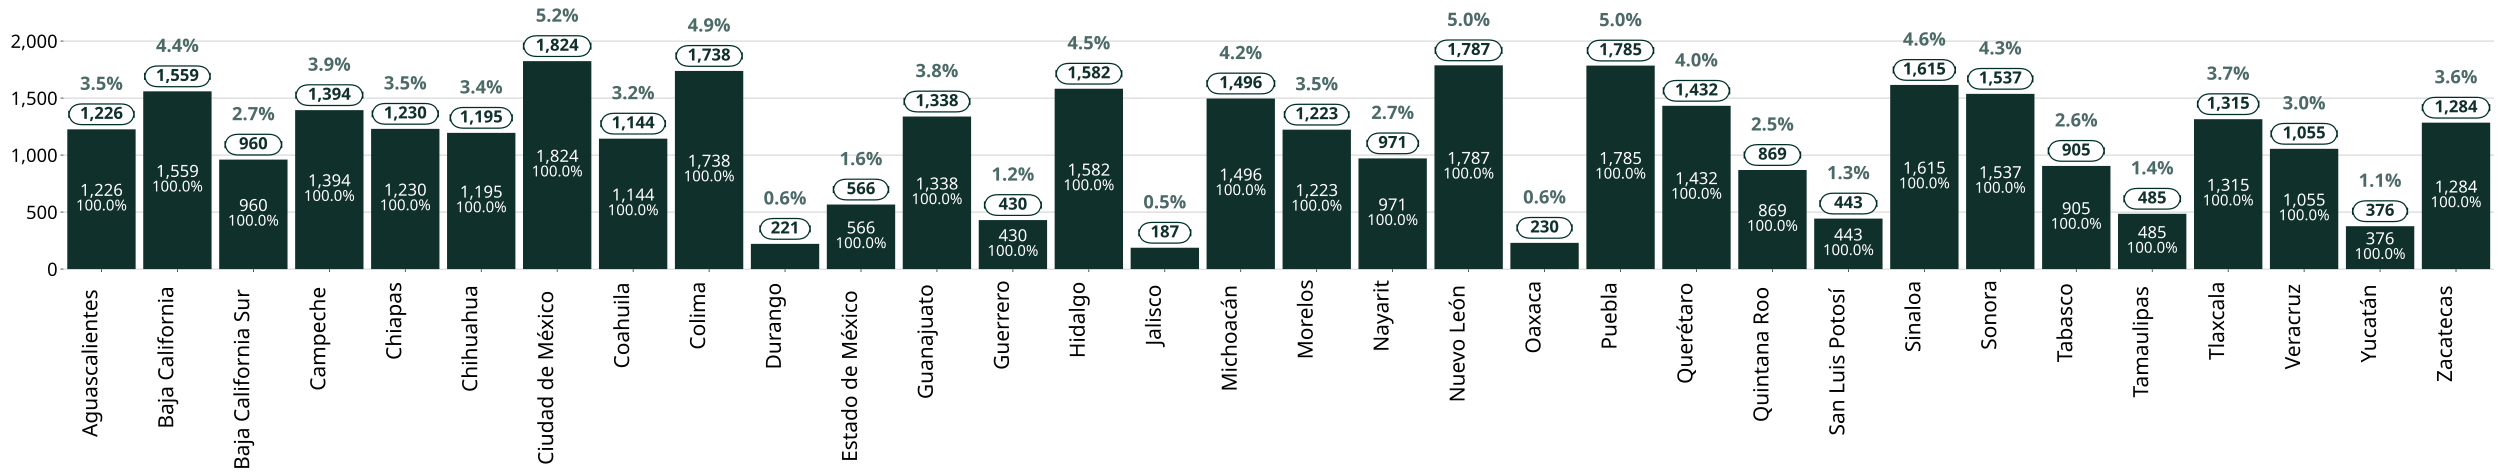
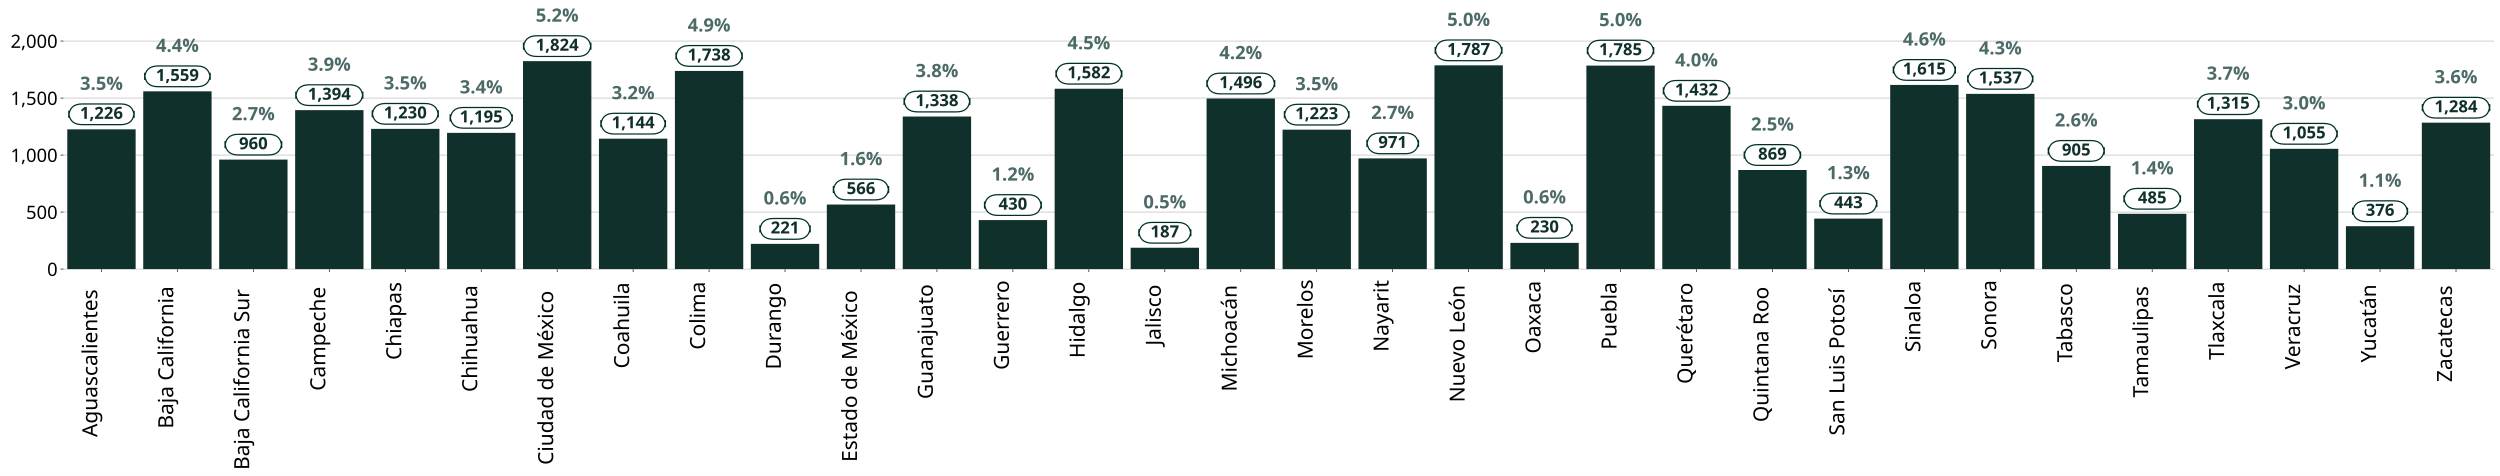
<svg xmlns="http://www.w3.org/2000/svg" xmlns:xlink="http://www.w3.org/1999/xlink" width="2987pt" height="568.65pt" version="1.1" viewBox="0 0 2987 568.65">
  <defs>
    <style type="text/css">*{stroke-linejoin: round; stroke-linecap: butt}</style>
  </defs>
  <path d="m-0 568.65h2987v-568.65h-2987z" fill="#fff" />
  <path d="m75.848 321.5h2904v-314.3h-2904z" fill="#fff" />
  <defs>
    <path id="b" d="m0 0v3.5" stroke="#000" stroke-width=".8" />
  </defs>
  <use x="121.223" y="321.5" stroke="#000000" stroke-width=".8" xlink:href="#b" />
  <text transform="translate(116.22 522.12) rotate(-90)" font-family="'Montserrat'" font-size="25px" font-weight="500">Aguascalientes</text>
  <use x="211.972" y="321.5" stroke="#000000" stroke-width=".8" xlink:href="#b" />
  <text transform="translate(206.97 512.03) rotate(-90)" font-family="'Montserrat'" font-size="25px" font-weight="500">Baja California</text>
  <use x="302.721" y="321.5" stroke="#000000" stroke-width=".8" xlink:href="#b" />
  <text transform="translate(297.72 561.45) rotate(-90)" font-family="'Montserrat'" font-size="25px" font-weight="500">Baja California Sur</text>
  <use x="393.47" y="321.5" stroke="#000000" stroke-width=".8" xlink:href="#b" />
  <text transform="translate(388.62 466.9) rotate(-90)" font-family="'Montserrat'" font-size="25px" font-weight="500">Campeche</text>
  <use x="484.22" y="321.5" stroke="#000000" stroke-width=".8" xlink:href="#b" />
  <text transform="translate(479.37 430.05) rotate(-90)" font-family="'Montserrat'" font-size="25px" font-weight="500">Chiapas</text>
  <use x="574.969" y="321.5" stroke="#000000" stroke-width=".8" xlink:href="#b" />
  <text transform="translate(570.12 468.37) rotate(-90)" font-family="'Montserrat'" font-size="25px" font-weight="500">Chihuahua</text>
  <use x="665.718" y="321.5" stroke="#000000" stroke-width=".8" xlink:href="#b" />
  <text transform="translate(660.87 555.43) rotate(-90)" font-family="'Montserrat'" font-size="25px" font-weight="500">Ciudad de México</text>
  <use x="756.467" y="321.5" stroke="#000000" stroke-width=".8" xlink:href="#b" />
  <text transform="translate(751.62 440.25) rotate(-90)" font-family="'Montserrat'" font-size="25px" font-weight="500">Coahuila</text>
  <use x="847.216" y="321.5" stroke="#000000" stroke-width=".8" xlink:href="#b" />
  <text transform="translate(842.36 417.78) rotate(-90)" font-family="'Montserrat'" font-size="25px" font-weight="500">Colima</text>
  <use x="937.966" y="321.5" stroke="#000000" stroke-width=".8" xlink:href="#b" />
  <text transform="translate(932.97 441.42) rotate(-90)" font-family="'Montserrat'" font-size="25px" font-weight="500">Durango</text>
  <use x="1028.715" y="321.5" stroke="#000000" stroke-width=".8" xlink:href="#b" />
  <text transform="translate(1023.9 551.91) rotate(-90)" font-family="'Montserrat'" font-size="25px" font-weight="500">Estado de México</text>
  <use x="1119.464" y="321.5" stroke="#000000" stroke-width=".8" xlink:href="#b" />
  <text transform="translate(1114.5 476.85) rotate(-90)" font-family="'Montserrat'" font-size="25px" font-weight="500">Guanajuato</text>
  <use x="1210.213" y="321.5" stroke="#000000" stroke-width=".8" xlink:href="#b" />
  <text transform="translate(1205.4 441.95) rotate(-90)" font-family="'Montserrat'" font-size="25px" font-weight="500">Guerrero</text>
  <use x="1300.963" y="321.5" stroke="#000000" stroke-width=".8" xlink:href="#b" />
  <text transform="translate(1296 427.88) rotate(-90)" font-family="'Montserrat'" font-size="25px" font-weight="500">Hidalgo</text>
  <use x="1391.712" y="321.5" stroke="#000000" stroke-width=".8" xlink:href="#b" />
  <text transform="translate(1386.9 412.9) rotate(-90)" font-family="'Montserrat'" font-size="25px" font-weight="500">Jalisco</text>
  <use x="1482.461" y="321.5" stroke="#000000" stroke-width=".8" xlink:href="#b" />
  <text transform="translate(1477.6 467.72) rotate(-90)" font-family="'Montserrat'" font-size="25px" font-weight="500">Michoacán</text>
  <use x="1573.21" y="321.5" stroke="#000000" stroke-width=".8" xlink:href="#b" />
  <text transform="translate(1568.4 429.18) rotate(-90)" font-family="'Montserrat'" font-size="25px" font-weight="500">Morelos</text>
  <use x="1663.959" y="321.5" stroke="#000000" stroke-width=".8" xlink:href="#b" />
  <text transform="translate(1659 420.25) rotate(-90)" font-family="'Montserrat'" font-size="25px" font-weight="500">Nayarit</text>
  <use x="1754.709" y="321.5" stroke="#000000" stroke-width=".8" xlink:href="#b" />
  <text transform="translate(1749.9 480.66) rotate(-90)" font-family="'Montserrat'" font-size="25px" font-weight="500">Nuevo León</text>
  <use x="1845.458" y="321.5" stroke="#000000" stroke-width=".8" xlink:href="#b" />
  <text transform="translate(1840.6 422.42) rotate(-90)" font-family="'Montserrat'" font-size="25px" font-weight="500">Oaxaca</text>
  <use x="1936.207" y="321.5" stroke="#000000" stroke-width=".8" xlink:href="#b" />
  <text transform="translate(1931.4 417.75) rotate(-90)" font-family="'Montserrat'" font-size="25px" font-weight="500">Puebla</text>
  <use x="2026.956" y="321.5" stroke="#000000" stroke-width=".8" xlink:href="#b" />
  <text transform="translate(2022.1 458.7) rotate(-90)" font-family="'Montserrat'" font-size="25px" font-weight="500">Querétaro</text>
  <use x="2117.706" y="321.5" stroke="#000000" stroke-width=".8" xlink:href="#b" />
  <text transform="translate(2112.9 504.35) rotate(-90)" font-family="'Montserrat'" font-size="25px" font-weight="500">Quintana Roo</text>
  <use x="2208.455" y="321.5" stroke="#000000" stroke-width=".8" xlink:href="#b" />
  <text transform="translate(2203.6 520.38) rotate(-90)" font-family="'Montserrat'" font-size="25px" font-weight="500">San Luis Potosí</text>
  <use x="2299.204" y="321.5" stroke="#000000" stroke-width=".8" xlink:href="#b" />
  <text transform="translate(2294.4 420.77) rotate(-90)" font-family="'Montserrat'" font-size="25px" font-weight="500">Sinaloa</text>
  <use x="2389.953" y="321.5" stroke="#000000" stroke-width=".8" xlink:href="#b" />
  <text transform="translate(2385.1 418) rotate(-90)" font-family="'Montserrat'" font-size="25px" font-weight="500">Sonora</text>
  <use x="2480.702" y="321.5" stroke="#000000" stroke-width=".8" xlink:href="#b" />
  <text transform="translate(2475.9 432.8) rotate(-90)" font-family="'Montserrat'" font-size="25px" font-weight="500">Tabasco</text>
  <use x="2571.452" y="321.5" stroke="#000000" stroke-width=".8" xlink:href="#b" />
  <text transform="translate(2566.6 474.9) rotate(-90)" font-family="'Montserrat'" font-size="25px" font-weight="500">Tamaulipas</text>
  <use x="2662.201" y="321.5" stroke="#000000" stroke-width=".8" xlink:href="#b" />
  <text transform="translate(2657.3 430.05) rotate(-90)" font-family="'Montserrat'" font-size="25px" font-weight="500">Tlaxcala</text>
  <use x="2752.95" y="321.5" stroke="#000000" stroke-width=".8" xlink:href="#b" />
  <text transform="translate(2748.1 441.27) rotate(-90)" font-family="'Montserrat'" font-size="25px" font-weight="500">Veracruz</text>
  <use x="2843.699" y="321.5" stroke="#000000" stroke-width=".8" xlink:href="#b" />
  <text transform="translate(2838.8 433.15) rotate(-90)" font-family="'Montserrat'" font-size="25px" font-weight="500">Yucatán</text>
  <use x="2934.449" y="321.5" stroke="#000000" stroke-width=".8" xlink:href="#b" />
  <text transform="translate(2929.6 456.5) rotate(-90)" font-family="'Montserrat'" font-size="25px" font-weight="500">Zacatecas</text>
  <path d="m75.848 321.5h2904" clip-path="url(#a)" fill="none" stroke="#b9b9b9" stroke-linecap="square" stroke-width=".75" />
  <defs>
    <path id="c" d="m0 0h-3.5" stroke="#000" stroke-width=".8" />
  </defs>
  <use x="75.848" y="321.5" stroke="#000000" stroke-width=".8" xlink:href="#c" />
  <text transform="rotate(-0 68.848 329.66)" x="68.848" y="329.662" font-family="'Montserrat'" font-size="22px" font-weight="500" text-anchor="end">0</text>
  <path d="m75.848 253.39h2904" clip-path="url(#a)" fill="none" stroke="#b9b9b9" stroke-linecap="square" stroke-width=".75" />
  <use x="75.848" y="253.392" stroke="#000000" stroke-width=".8" xlink:href="#c" />
  <text transform="rotate(-0 68.848 261.55)" x="68.848" y="261.554" font-family="'Montserrat'" font-size="22px" font-weight="500" text-anchor="end">500</text>
  <path d="m75.848 185.28h2904" clip-path="url(#a)" fill="none" stroke="#b9b9b9" stroke-linecap="square" stroke-width=".75" />
  <use x="75.848" y="185.284" stroke="#000000" stroke-width=".8" xlink:href="#c" />
  <text transform="rotate(-0 68.848 193.45)" x="68.848" y="193.446" font-family="'Montserrat'" font-size="22px" font-weight="500" text-anchor="end">1,000</text>
  <path d="m75.848 117.18h2904" clip-path="url(#a)" fill="none" stroke="#b9b9b9" stroke-linecap="square" stroke-width=".75" />
  <use x="75.848" y="117.176" stroke="#000000" stroke-width=".8" xlink:href="#c" />
  <text transform="rotate(-0 68.848 125.34)" x="68.848" y="125.338" font-family="'Montserrat'" font-size="22px" font-weight="500" text-anchor="end">1,500</text>
  <path d="m75.848 49.067h2904" clip-path="url(#a)" fill="none" stroke="#b9b9b9" stroke-linecap="square" stroke-width=".75" />
  <use x="75.848" y="49.067" stroke="#000000" stroke-width=".8" xlink:href="#c" />
  <text transform="rotate(-0 68.848 57.23)" x="68.848" y="57.23" font-family="'Montserrat'" font-size="22px" font-weight="500" text-anchor="end">2,000</text>
  <path d="m80.386 321.5h81.674v-167h-81.674z" clip-path="url(#a)" fill="#10302c" />
  <path d="m171.13 321.5h81.674v-212.36h-81.674z" clip-path="url(#a)" fill="#10302c" />
  <path d="m261.88 321.5h81.674v-130.77h-81.674z" clip-path="url(#a)" fill="#10302c" />
  <path d="m352.63 321.5h81.674v-189.89h-81.674z" clip-path="url(#a)" fill="#10302c" />
  <path d="m443.38 321.5h81.674v-167.55h-81.674z" clip-path="url(#a)" fill="#10302c" />
  <path d="m534.13 321.5h81.674v-162.78h-81.674z" clip-path="url(#a)" fill="#10302c" />
  <path d="m624.88 321.5h81.674v-248.46h-81.674z" clip-path="url(#a)" fill="#10302c" />
  <path d="m715.63 321.5h81.674v-155.83h-81.674z" clip-path="url(#a)" fill="#10302c" />
  <path d="m806.38 321.5h81.674v-236.74h-81.674z" clip-path="url(#a)" fill="#10302c" />
  <path d="m897.13 321.5h81.674v-30.104h-81.674z" clip-path="url(#a)" fill="#10302c" />
  <path d="m987.88 321.5h81.674v-77.098h-81.674z" clip-path="url(#a)" fill="#10302c" />
  <path d="m1078.6 321.5h81.674v-182.26h-81.674z" clip-path="url(#a)" fill="#10302c" />
  <path d="m1169.4 321.5h81.674v-58.573h-81.674z" clip-path="url(#a)" fill="#10302c" />
  <path d="m1260.1 321.5h81.674v-215.49h-81.674z" clip-path="url(#a)" fill="#10302c" />
  <path d="m1350.9 321.5h81.674v-25.472h-81.674z" clip-path="url(#a)" fill="#10302c" />
  <path d="m1441.6 321.5h81.674v-203.78h-81.674z" clip-path="url(#a)" fill="#10302c" />
  <path d="m1532.4 321.5h81.674v-166.59h-81.674z" clip-path="url(#a)" fill="#10302c" />
  <path d="m1623.1 321.5h81.674v-132.27h-81.674z" clip-path="url(#a)" fill="#10302c" />
  <path d="m1713.9 321.5h81.674v-243.42h-81.674z" clip-path="url(#a)" fill="#10302c" />
  <path d="m1804.6 321.5h81.674v-31.33h-81.674z" clip-path="url(#a)" fill="#10302c" />
  <path d="m1895.4 321.5h81.674v-243.15h-81.674z" clip-path="url(#a)" fill="#10302c" />
  <path d="m1986.1 321.5h81.674v-195.06h-81.674z" clip-path="url(#a)" fill="#10302c" />
  <path d="m2076.9 321.5h81.674v-118.37h-81.674z" clip-path="url(#a)" fill="#10302c" />
  <path d="m2167.6 321.5h81.674v-60.344h-81.674z" clip-path="url(#a)" fill="#10302c" />
  <path d="m2258.4 321.5h81.674v-219.99h-81.674z" clip-path="url(#a)" fill="#10302c" />
  <path d="m2349.1 321.5h81.674v-209.36h-81.674z" clip-path="url(#a)" fill="#10302c" />
  <path d="m2439.9 321.5h81.674v-123.28h-81.674z" clip-path="url(#a)" fill="#10302c" />
  <path d="m2530.6 321.5h81.674v-66.065h-81.674z" clip-path="url(#a)" fill="#10302c" />
  <path d="m2621.4 321.5h81.674v-179.12h-81.674z" clip-path="url(#a)" fill="#10302c" />
  <path d="m2712.1 321.5h81.674v-143.71h-81.674z" clip-path="url(#a)" fill="#10302c" />
  <path d="m2802.9 321.5h81.674v-51.217h-81.674z" clip-path="url(#a)" fill="#10302c" />
  <path d="m2893.6 321.5h81.674v-174.9h-81.674z" clip-path="url(#a)" fill="#10302c" />
-   <text transform="rotate(-0 121.22 234.02)" x="121.223" y="234.02" fill="#ffffff" font-family="'Montserrat'" font-size="20px" font-weight="500" text-anchor="middle">1,226</text>
-   <text transform="rotate(-0 121.22 251.45)" x="121.223" y="251.454" fill="#ffffff" font-family="'Montserrat'" font-size="18px" font-weight="500" text-anchor="middle">100.0%</text>
  <path d="m98.193 148.93h46.059q16 0 16-16v7.278q0-16-16-16h-46.059q-16 0-16 16v-7.278q0 16 16 16z" fill="#fff" stroke="#002f2a" stroke-width="1.5" />
  <text transform="rotate(-0 121.22 142.05)" x="121.223" y="142.046" fill="#10302c" font-family="'Montserrat'" font-size="20px" font-weight="700" text-anchor="middle">1,226  </text>
  <text transform="rotate(-0 121.22 107.37)" x="121.223" y="107.37" fill="#4c6a67" font-family="'Montserrat'" font-size="22px" font-weight="600" text-anchor="middle">3.5%</text>
-   <text transform="rotate(-0 211.97 211.34)" x="211.972" y="211.34" fill="#ffffff" font-family="'Montserrat'" font-size="20px" font-weight="500" text-anchor="middle">1,559</text>
-   <text transform="rotate(-0 211.97 228.77)" x="211.972" y="228.774" fill="#ffffff" font-family="'Montserrat'" font-size="18px" font-weight="500" text-anchor="middle">100.0%</text>
  <path d="m188.84 103.57h46.259q16 0 16-16v7.278q0-16-16-16h-46.259q-16 0-16 16v-7.278q0 16 16 16z" fill="#fff" stroke="#002f2a" stroke-width="1.5" />
  <text transform="rotate(-0 211.97 96.686)" x="211.972" y="96.686" fill="#10302c" font-family="'Montserrat'" font-size="20px" font-weight="700" text-anchor="middle">1,559  </text>
  <text transform="rotate(-0 211.97 62.01)" x="211.972" y="62.01" fill="#4c6a67" font-family="'Montserrat'" font-size="22px" font-weight="600" text-anchor="middle">4.4%</text>
-   <text transform="rotate(-0 302.72 252.14)" x="302.721" y="252.137" fill="#ffffff" font-family="'Montserrat'" font-size="20px" font-weight="500" text-anchor="middle">960</text>
-   <text transform="rotate(-0 302.72 269.57)" x="302.721" y="269.571" fill="#ffffff" font-family="'Montserrat'" font-size="18px" font-weight="500" text-anchor="middle">100.0%</text>
  <path d="m284.87 185.16h35.7q16 0 16-16v7.278q0-16-16-16h-35.7q-16 0-16 16v-7.278q0 16 16 16z" fill="#fff" stroke="#002f2a" stroke-width="1.5" />
  <text transform="rotate(-0 302.72 178.28)" x="302.721" y="178.279" fill="#10302c" font-family="'Montserrat'" font-size="20px" font-weight="700" text-anchor="middle">960  </text>
  <text transform="rotate(-0 302.72 143.6)" x="302.721" y="143.604" fill="#4c6a67" font-family="'Montserrat'" font-size="22px" font-weight="600" text-anchor="middle">2.7%</text>
-   <text transform="rotate(-0 393.47 222.58)" x="393.47" y="222.578" fill="#ffffff" font-family="'Montserrat'" font-size="20px" font-weight="500" text-anchor="middle">1,394</text>
-   <text transform="rotate(-0 393.47 240.01)" x="393.47" y="240.012" fill="#ffffff" font-family="'Montserrat'" font-size="18px" font-weight="500" text-anchor="middle">100.0%</text>
  <path d="m369.43 126.04h48.081q16 0 16-16v7.278q0-16-16-16h-48.081q-16 0-16 16v-7.278q0 16 16 16z" fill="#fff" stroke="#002f2a" stroke-width="1.5" />
  <text transform="rotate(-0 393.47 119.16)" x="393.47" y="119.161" fill="#10302c" font-family="'Montserrat'" font-size="20px" font-weight="700" text-anchor="middle">1,394  </text>
  <text transform="rotate(-0 393.47 84.486)" x="393.47" y="84.486" fill="#4c6a67" font-family="'Montserrat'" font-size="22px" font-weight="600" text-anchor="middle">3.9%</text>
-   <text transform="rotate(-0 484.22 233.75)" x="484.22" y="233.748" fill="#ffffff" font-family="'Montserrat'" font-size="20px" font-weight="500" text-anchor="middle">1,230</text>
-   <text transform="rotate(-0 484.22 251.18)" x="484.22" y="251.182" fill="#ffffff" font-family="'Montserrat'" font-size="18px" font-weight="500" text-anchor="middle">100.0%</text>
  <path d="m460.75 148.38h46.941q16 0 16-16v7.278q0-16-16-16h-46.941q-16 0-16 16v-7.278q0 16 16 16z" fill="#fff" stroke="#002f2a" stroke-width="1.5" />
  <text transform="rotate(-0 484.22 141.5)" x="484.22" y="141.501" fill="#10302c" font-family="'Montserrat'" font-size="20px" font-weight="700" text-anchor="middle">1,230  </text>
  <text transform="rotate(-0 484.22 106.83)" x="484.22" y="106.826" fill="#4c6a67" font-family="'Montserrat'" font-size="22px" font-weight="600" text-anchor="middle">3.5%</text>
-   <text transform="rotate(-0 574.97 236.13)" x="574.969" y="236.131" fill="#ffffff" font-family="'Montserrat'" font-size="20px" font-weight="500" text-anchor="middle">1,195</text>
-   <text transform="rotate(-0 574.97 253.57)" x="574.969" y="253.565" fill="#ffffff" font-family="'Montserrat'" font-size="18px" font-weight="500" text-anchor="middle">100.0%</text>
  <path d="m553.87 153.15h42.2q16 0 16-16v7.278q0-16-16-16h-42.2q-16 0-16 16v-7.278q0 16 16 16z" fill="#fff" stroke="#002f2a" stroke-width="1.5" />
  <text transform="rotate(-0 574.97 146.27)" x="574.969" y="146.268" fill="#10302c" font-family="'Montserrat'" font-size="20px" font-weight="700" text-anchor="middle">1,195  </text>
  <text transform="rotate(-0 574.97 111.59)" x="574.969" y="111.593" fill="#4c6a67" font-family="'Montserrat'" font-size="22px" font-weight="600" text-anchor="middle">3.4%</text>
-   <text transform="rotate(-0 665.72 193.29)" x="665.718" y="193.291" fill="#ffffff" font-family="'Montserrat'" font-size="20px" font-weight="500" text-anchor="middle">1,824</text>
-   <text transform="rotate(-0 665.72 210.73)" x="665.718" y="210.725" fill="#ffffff" font-family="'Montserrat'" font-size="18px" font-weight="500" text-anchor="middle">100.0%</text>
  <path d="m641.47 67.47h48.5q16 0 16-16v7.278q0-16-16-16h-48.5q-16 0-16 16v-7.278q0 16 16 16z" fill="#fff" stroke="#002f2a" stroke-width="1.5" />
  <text transform="rotate(-0 665.72 60.588)" x="665.718" y="60.588" fill="#10302c" font-family="'Montserrat'" font-size="20px" font-weight="700" text-anchor="middle">1,824  </text>
  <text transform="rotate(-0 665.72 25.913)" x="665.718" y="25.913" fill="#4c6a67" font-family="'Montserrat'" font-size="22px" font-weight="600" text-anchor="middle">5.2%</text>
-   <text transform="rotate(-0 756.47 239.6)" x="756.467" y="239.605" fill="#ffffff" font-family="'Montserrat'" font-size="20px" font-weight="500" text-anchor="middle">1,144</text>
-   <text transform="rotate(-0 756.47 257.04)" x="756.467" y="257.039" fill="#ffffff" font-family="'Montserrat'" font-size="18px" font-weight="500" text-anchor="middle">100.0%</text>
  <path d="m733.91 160.1h45.122q16 0 16-16v7.278q0-16-16-16h-45.122q-16 0-16 16v-7.278q0 16 16 16z" fill="#fff" stroke="#002f2a" stroke-width="1.5" />
  <text transform="rotate(-0 756.47 153.22)" x="756.467" y="153.216" fill="#10302c" font-family="'Montserrat'" font-size="20px" font-weight="700" text-anchor="middle">1,144  </text>
  <text transform="rotate(-0 756.47 118.54)" x="756.467" y="118.54" fill="#4c6a67" font-family="'Montserrat'" font-size="22px" font-weight="600" text-anchor="middle">3.2%</text>
-   <text transform="rotate(-0 847.22 199.15)" x="847.216" y="199.149" fill="#ffffff" font-family="'Montserrat'" font-size="20px" font-weight="500" text-anchor="middle">1,738</text>
-   <text transform="rotate(-0 847.22 216.58)" x="847.216" y="216.583" fill="#ffffff" font-family="'Montserrat'" font-size="18px" font-weight="500" text-anchor="middle">100.0%</text>
  <path d="m823.64 79.184h47.159q16 0 16-16v7.278q0-16-16-16h-47.159q-16 0-16 16v-7.278q0 16 16 16z" fill="#fff" stroke="#002f2a" stroke-width="1.5" />
  <text transform="rotate(-0 847.22 72.303)" x="847.216" y="72.303" fill="#10302c" font-family="'Montserrat'" font-size="20px" font-weight="700" text-anchor="middle">1,738  </text>
  <text transform="rotate(-0 847.22 37.628)" x="847.216" y="37.628" fill="#4c6a67" font-family="'Montserrat'" font-size="22px" font-weight="600" text-anchor="middle">4.9%</text>
  <path d="m923.93 285.82h28.078q16 0 16-16v7.278q0-16-16-16h-28.078q-16 0-16 16v-7.278q0 16 16 16z" fill="#fff" stroke="#002f2a" stroke-width="1.5" />
  <text transform="rotate(-0 937.97 278.94)" x="937.966" y="278.943" fill="#10302c" font-family="'Montserrat'" font-size="20px" font-weight="700" text-anchor="middle">221  </text>
  <text transform="rotate(-0 937.97 244.27)" x="937.966" y="244.268" fill="#4c6a67" font-family="'Montserrat'" font-size="22px" font-weight="600" text-anchor="middle">0.6%</text>
-   <text transform="rotate(-0 1028.7 278.97)" x="1028.715" y="278.971" fill="#ffffff" font-family="'Montserrat'" font-size="20px" font-weight="500" text-anchor="middle">566</text>
-   <text transform="rotate(-0 1028.7 296.41)" x="1028.715" y="296.405" fill="#ffffff" font-family="'Montserrat'" font-size="18px" font-weight="500" text-anchor="middle">100.0%</text>
  <path d="m1011.7 238.83h34.019q16 0 16-16v7.278q0-16-16-16h-34.019q-16 0-16 16v-7.278q0 16 16 16z" fill="#fff" stroke="#002f2a" stroke-width="1.5" />
  <text transform="rotate(-0 1028.7 231.95)" x="1028.715" y="231.949" fill="#10302c" font-family="'Montserrat'" font-size="20px" font-weight="700" text-anchor="middle">566  </text>
  <text transform="rotate(-0 1028.7 197.27)" x="1028.715" y="197.273" fill="#4c6a67" font-family="'Montserrat'" font-size="22px" font-weight="600" text-anchor="middle">1.6%</text>
-   <text transform="rotate(-0 1119.5 226.39)" x="1119.464" y="226.392" fill="#ffffff" font-family="'Montserrat'" font-size="20px" font-weight="500" text-anchor="middle">1,338</text>
-   <text transform="rotate(-0 1119.5 243.83)" x="1119.464" y="243.826" fill="#ffffff" font-family="'Montserrat'" font-size="18px" font-weight="500" text-anchor="middle">100.0%</text>
  <path d="m1096.2 133.67h46.6q16 0 16-16v7.278q0-16-16-16h-46.6q-16 0-16 16v-7.278q0 16 16 16z" fill="#fff" stroke="#002f2a" stroke-width="1.5" />
  <text transform="rotate(-0 1119.5 126.79)" x="1119.464" y="126.79" fill="#10302c" font-family="'Montserrat'" font-size="20px" font-weight="700" text-anchor="middle">1,338  </text>
  <text transform="rotate(-0 1119.5 92.114)" x="1119.464" y="92.114" fill="#4c6a67" font-family="'Montserrat'" font-size="22px" font-weight="600" text-anchor="middle">3.8%</text>
-   <text transform="rotate(-0 1210.2 288.23)" x="1210.213" y="288.234" fill="#ffffff" font-family="'Montserrat'" font-size="20px" font-weight="500" text-anchor="middle">430</text>
-   <text transform="rotate(-0 1210.2 305.67)" x="1210.213" y="305.668" fill="#ffffff" font-family="'Montserrat'" font-size="18px" font-weight="500" text-anchor="middle">100.0%</text>
  <path d="m1192.3 257.36h35.841q16 0 16-16v7.278q0-16-16-16h-35.841q-16 0-16 16v-7.278q0 16 16 16z" fill="#fff" stroke="#002f2a" stroke-width="1.5" />
  <text transform="rotate(-0 1210.2 250.47)" x="1210.213" y="250.474" fill="#10302c" font-family="'Montserrat'" font-size="20px" font-weight="700" text-anchor="middle">430  </text>
  <text transform="rotate(-0 1210.2 215.8)" x="1210.213" y="215.799" fill="#4c6a67" font-family="'Montserrat'" font-size="22px" font-weight="600" text-anchor="middle">1.2%</text>
-   <text transform="rotate(-0 1301 209.77)" x="1300.963" y="209.774" fill="#ffffff" font-family="'Montserrat'" font-size="20px" font-weight="500" text-anchor="middle">1,582</text>
-   <text transform="rotate(-0 1301 227.21)" x="1300.963" y="227.208" fill="#ffffff" font-family="'Montserrat'" font-size="18px" font-weight="500" text-anchor="middle">100.0%</text>
  <path d="m1277.7 100.43h46.619q16 0 16-16v7.278q0-16-16-16h-46.619q-16 0-16 16v-7.278q0 16 16 16z" fill="#fff" stroke="#002f2a" stroke-width="1.5" />
  <text transform="rotate(-0 1301 93.553)" x="1300.963" y="93.553" fill="#10302c" font-family="'Montserrat'" font-size="20px" font-weight="700" text-anchor="middle">1,582  </text>
  <text transform="rotate(-0 1301 58.877)" x="1300.963" y="58.877" fill="#4c6a67" font-family="'Montserrat'" font-size="22px" font-weight="600" text-anchor="middle">4.5%</text>
  <path d="m1376.7 290.46h30.078q16 0 16-16v7.278q0-16-16-16h-30.078q-16 0-16 16v-7.278q0 16 16 16z" fill="#fff" stroke="#002f2a" stroke-width="1.5" />
  <text transform="rotate(-0 1391.7 283.57)" x="1391.712" y="283.574" fill="#10302c" font-family="'Montserrat'" font-size="20px" font-weight="700" text-anchor="middle">187  </text>
  <text transform="rotate(-0 1391.7 248.9)" x="1391.712" y="248.899" fill="#4c6a67" font-family="'Montserrat'" font-size="22px" font-weight="600" text-anchor="middle">0.5%</text>
-   <text transform="rotate(-0 1482.5 215.63)" x="1482.461" y="215.631" fill="#ffffff" font-family="'Montserrat'" font-size="20px" font-weight="500" text-anchor="middle">1,496</text>
-   <text transform="rotate(-0 1482.5 233.06)" x="1482.461" y="233.065" fill="#ffffff" font-family="'Montserrat'" font-size="18px" font-weight="500" text-anchor="middle">100.0%</text>
  <path d="m1458 112.15h48.981q16 0 16-16v7.278q0-16-16-16h-48.981q-16 0-16 16v-7.278q0 16 16 16z" fill="#fff" stroke="#002f2a" stroke-width="1.5" />
  <text transform="rotate(-0 1482.5 105.27)" x="1482.461" y="105.267" fill="#10302c" font-family="'Montserrat'" font-size="20px" font-weight="700" text-anchor="middle">1,496  </text>
  <text transform="rotate(-0 1482.5 70.592)" x="1482.461" y="70.592" fill="#4c6a67" font-family="'Montserrat'" font-size="22px" font-weight="600" text-anchor="middle">4.2%</text>
-   <text transform="rotate(-0 1573.2 234.22)" x="1573.21" y="234.224" fill="#ffffff" font-family="'Montserrat'" font-size="20px" font-weight="500" text-anchor="middle">1,223</text>
-   <text transform="rotate(-0 1573.2 251.66)" x="1573.21" y="251.658" fill="#ffffff" font-family="'Montserrat'" font-size="18px" font-weight="500" text-anchor="middle">100.0%</text>
  <path d="m1550.6 149.34h45.159q16 0 16-16v7.278q0-16-16-16h-45.159q-16 0-16 16v-7.278q0 16 16 16z" fill="#fff" stroke="#002f2a" stroke-width="1.5" />
  <text transform="rotate(-0 1573.2 142.45)" x="1573.21" y="142.454" fill="#10302c" font-family="'Montserrat'" font-size="20px" font-weight="700" text-anchor="middle">1,223  </text>
  <text transform="rotate(-0 1573.2 107.78)" x="1573.21" y="107.779" fill="#4c6a67" font-family="'Montserrat'" font-size="22px" font-weight="600" text-anchor="middle">3.5%</text>
-   <text transform="rotate(-0 1664 251.39)" x="1663.959" y="251.388" fill="#ffffff" font-family="'Montserrat'" font-size="20px" font-weight="500" text-anchor="middle">971</text>
-   <text transform="rotate(-0 1664 268.82)" x="1663.959" y="268.822" fill="#ffffff" font-family="'Montserrat'" font-size="18px" font-weight="500" text-anchor="middle">100.0%</text>
  <path d="m1649.2 183.66h29.619q16 0 16-16v7.278q0-16-16-16h-29.619q-16 0-16 16v-7.278q0 16 16 16z" fill="#fff" stroke="#002f2a" stroke-width="1.5" />
  <text transform="rotate(-0 1664 176.78)" x="1663.959" y="176.781" fill="#10302c" font-family="'Montserrat'" font-size="20px" font-weight="700" text-anchor="middle">971  </text>
  <text transform="rotate(-0 1664 142.11)" x="1663.959" y="142.106" fill="#4c6a67" font-family="'Montserrat'" font-size="22px" font-weight="600" text-anchor="middle">2.7%</text>
-   <text transform="rotate(-0 1754.7 195.81)" x="1754.709" y="195.811" fill="#ffffff" font-family="'Montserrat'" font-size="20px" font-weight="500" text-anchor="middle">1,787</text>
-   <text transform="rotate(-0 1754.7 213.25)" x="1754.709" y="213.245" fill="#ffffff" font-family="'Montserrat'" font-size="18px" font-weight="500" text-anchor="middle">100.0%</text>
  <path d="m1730.8 72.51h47.719q16 0 16-16v7.278q0-16-16-16h-47.719q-16 0-16 16v-7.278q0 16 16 16z" fill="#fff" stroke="#002f2a" stroke-width="1.5" />
  <text transform="rotate(-0 1754.7 65.628)" x="1754.709" y="65.628" fill="#10302c" font-family="'Montserrat'" font-size="20px" font-weight="700" text-anchor="middle">1,787  </text>
  <text transform="rotate(-0 1754.7 30.953)" x="1754.709" y="30.953" fill="#4c6a67" font-family="'Montserrat'" font-size="22px" font-weight="600" text-anchor="middle">5.0%</text>
  <path d="m1828.5 284.6h33.859q16 0 16-16v7.278q0-16-16-16h-33.859q-16 0-16 16v-7.278q0 16 16 16z" fill="#fff" stroke="#002f2a" stroke-width="1.5" />
  <text transform="rotate(-0 1845.5 277.72)" x="1845.458" y="277.717" fill="#10302c" font-family="'Montserrat'" font-size="20px" font-weight="700" text-anchor="middle">230  </text>
  <text transform="rotate(-0 1845.5 243.04)" x="1845.458" y="243.042" fill="#4c6a67" font-family="'Montserrat'" font-size="22px" font-weight="600" text-anchor="middle">0.6%</text>
-   <text transform="rotate(-0 1936.2 195.95)" x="1936.207" y="195.948" fill="#ffffff" font-family="'Montserrat'" font-size="20px" font-weight="500" text-anchor="middle">1,785</text>
-   <text transform="rotate(-0 1936.2 213.38)" x="1936.207" y="213.382" fill="#ffffff" font-family="'Montserrat'" font-size="18px" font-weight="500" text-anchor="middle">100.0%</text>
  <path d="m1912.6 72.782h47.219q16 0 16-16v7.278q0-16-16-16h-47.219q-16 0-16 16v-7.278q0 16 16 16z" fill="#fff" stroke="#002f2a" stroke-width="1.5" />
  <text transform="rotate(-0 1936.2 65.901)" x="1936.207" y="65.901" fill="#10302c" font-family="'Montserrat'" font-size="20px" font-weight="700" text-anchor="middle">1,785  </text>
  <text transform="rotate(-0 1936.2 31.225)" x="1936.207" y="31.225" fill="#4c6a67" font-family="'Montserrat'" font-size="22px" font-weight="600" text-anchor="middle">5.0%</text>
-   <text transform="rotate(-0 2027 219.99)" x="2026.956" y="219.99" fill="#ffffff" font-family="'Montserrat'" font-size="20px" font-weight="500" text-anchor="middle">1,432</text>
-   <text transform="rotate(-0 2027 237.42)" x="2026.956" y="237.424" fill="#ffffff" font-family="'Montserrat'" font-size="18px" font-weight="500" text-anchor="middle">100.0%</text>
  <path d="m2003.4 120.87h47.141q16 0 16-16v7.278q0-16-16-16h-47.141q-16 0-16 16v-7.278q0 16 16 16z" fill="#fff" stroke="#002f2a" stroke-width="1.5" />
  <text transform="rotate(-0 2027 113.99)" x="2026.956" y="113.985" fill="#10302c" font-family="'Montserrat'" font-size="20px" font-weight="700" text-anchor="middle">1,432  </text>
  <text transform="rotate(-0 2027 79.31)" x="2026.956" y="79.31" fill="#4c6a67" font-family="'Montserrat'" font-size="22px" font-weight="600" text-anchor="middle">4.0%</text>
-   <text transform="rotate(-0 2117.7 258.33)" x="2117.706" y="258.335" fill="#ffffff" font-family="'Montserrat'" font-size="20px" font-weight="500" text-anchor="middle">869</text>
-   <text transform="rotate(-0 2117.7 275.77)" x="2117.706" y="275.769" fill="#ffffff" font-family="'Montserrat'" font-size="18px" font-weight="500" text-anchor="middle">100.0%</text>
  <path d="m2100 197.56h35.319q16 0 16-16v7.278q0-16-16-16h-35.319q-16 0-16 16v-7.278q0 16 16 16z" fill="#fff" stroke="#002f2a" stroke-width="1.5" />
  <text transform="rotate(-0 2117.7 190.67)" x="2117.706" y="190.675" fill="#10302c" font-family="'Montserrat'" font-size="20px" font-weight="700" text-anchor="middle">869  </text>
  <text transform="rotate(-0 2117.7 156)" x="2117.706" y="156" fill="#4c6a67" font-family="'Montserrat'" font-size="22px" font-weight="600" text-anchor="middle">2.5%</text>
-   <text transform="rotate(-0 2208.5 287.35)" x="2208.455" y="287.349" fill="#ffffff" font-family="'Montserrat'" font-size="20px" font-weight="500" text-anchor="middle">443</text>
-   <text transform="rotate(-0 2208.5 304.78)" x="2208.455" y="304.783" fill="#ffffff" font-family="'Montserrat'" font-size="18px" font-weight="500" text-anchor="middle">100.0%</text>
  <path d="m2190.4 255.58h36.041q16 0 16-16v7.278q0-16-16-16h-36.041q-16 0-16 16v-7.278q0 16 16 16z" fill="#fff" stroke="#002f2a" stroke-width="1.5" />
  <text transform="rotate(-0 2208.5 248.7)" x="2208.455" y="248.703" fill="#10302c" font-family="'Montserrat'" font-size="20px" font-weight="700" text-anchor="middle">443  </text>
  <text transform="rotate(-0 2208.5 214.03)" x="2208.455" y="214.028" fill="#4c6a67" font-family="'Montserrat'" font-size="22px" font-weight="600" text-anchor="middle">1.3%</text>
-   <text transform="rotate(-0 2299.2 207.53)" x="2299.204" y="207.526" fill="#ffffff" font-family="'Montserrat'" font-size="20px" font-weight="500" text-anchor="middle">1,615</text>
-   <text transform="rotate(-0 2299.2 224.96)" x="2299.204" y="224.96" fill="#ffffff" font-family="'Montserrat'" font-size="18px" font-weight="500" text-anchor="middle">100.0%</text>
  <path d="m2278.1 95.939h42.2q16 0 16-16v7.278q0-16-16-16h-42.2q-16 0-16 16v-7.278q0 16 16 16z" fill="#fff" stroke="#002f2a" stroke-width="1.5" />
  <text transform="rotate(-0 2299.2 89.058)" x="2299.204" y="89.058" fill="#10302c" font-family="'Montserrat'" font-size="20px" font-weight="700" text-anchor="middle">1,615  </text>
  <text transform="rotate(-0 2299.2 54.382)" x="2299.204" y="54.382" fill="#4c6a67" font-family="'Montserrat'" font-size="22px" font-weight="600" text-anchor="middle">4.6%</text>
-   <text transform="rotate(-0 2390 212.84)" x="2389.953" y="212.838" fill="#ffffff" font-family="'Montserrat'" font-size="20px" font-weight="500" text-anchor="middle">1,537</text>
-   <text transform="rotate(-0 2390 230.27)" x="2389.953" y="230.272" fill="#ffffff" font-family="'Montserrat'" font-size="18px" font-weight="500" text-anchor="middle">100.0%</text>
  <path d="m2367 106.56h45.859q16 0 16-16v7.278q0-16-16-16h-45.859q-16 0-16 16v-7.278q0 16 16 16z" fill="#fff" stroke="#002f2a" stroke-width="1.5" />
  <text transform="rotate(-0 2390 99.683)" x="2389.953" y="99.683" fill="#10302c" font-family="'Montserrat'" font-size="20px" font-weight="700" text-anchor="middle">1,537  </text>
  <text transform="rotate(-0 2390 65.007)" x="2389.953" y="65.007" fill="#4c6a67" font-family="'Montserrat'" font-size="22px" font-weight="600" text-anchor="middle">4.3%</text>
-   <text transform="rotate(-0 2480.7 255.88)" x="2480.702" y="255.883" fill="#ffffff" font-family="'Montserrat'" font-size="20px" font-weight="500" text-anchor="middle">905</text>
-   <text transform="rotate(-0 2480.7 273.32)" x="2480.702" y="273.317" fill="#ffffff" font-family="'Montserrat'" font-size="18px" font-weight="500" text-anchor="middle">100.0%</text>
  <path d="m2463.3 192.65h34.859q16 0 16-16v7.278q0-16-16-16h-34.859q-16 0-16 16v-7.278q0 16 16 16z" fill="#fff" stroke="#002f2a" stroke-width="1.5" />
  <text transform="rotate(-0 2480.7 185.77)" x="2480.702" y="185.771" fill="#10302c" font-family="'Montserrat'" font-size="20px" font-weight="700" text-anchor="middle">905  </text>
  <text transform="rotate(-0 2480.7 151.1)" x="2480.702" y="151.096" fill="#4c6a67" font-family="'Montserrat'" font-size="22px" font-weight="600" text-anchor="middle">2.6%</text>
-   <text transform="rotate(-0 2571.5 284.49)" x="2571.452" y="284.488" fill="#ffffff" font-family="'Montserrat'" font-size="20px" font-weight="500" text-anchor="middle">485</text>
-   <text transform="rotate(-0 2571.5 301.92)" x="2571.452" y="301.922" fill="#ffffff" font-family="'Montserrat'" font-size="18px" font-weight="500" text-anchor="middle">100.0%</text>
  <path d="m2553.7 249.86h35.519q16 0 16-16v7.278q0-16-16-16h-35.519q-16 0-16 16v-7.278q0 16 16 16z" fill="#fff" stroke="#002f2a" stroke-width="1.5" />
  <text transform="rotate(-0 2571.5 242.98)" x="2571.452" y="242.982" fill="#10302c" font-family="'Montserrat'" font-size="20px" font-weight="700" text-anchor="middle">485  </text>
  <text transform="rotate(-0 2571.5 208.31)" x="2571.452" y="208.307" fill="#4c6a67" font-family="'Montserrat'" font-size="22px" font-weight="600" text-anchor="middle">1.4%</text>
-   <text transform="rotate(-0 2662.2 227.96)" x="2662.201" y="227.958" fill="#ffffff" font-family="'Montserrat'" font-size="20px" font-weight="500" text-anchor="middle">1,315</text>
-   <text transform="rotate(-0 2662.2 245.39)" x="2662.201" y="245.392" fill="#ffffff" font-family="'Montserrat'" font-size="18px" font-weight="500" text-anchor="middle">100.0%</text>
  <path d="m2641.6 136.8h41.3q16 0 16-16v7.278q0-16-16-16h-41.3q-16 0-16 16v-7.278q0 16 16 16z" fill="#fff" stroke="#002f2a" stroke-width="1.5" />
  <text transform="rotate(-0 2662.2 129.92)" x="2662.201" y="129.923" fill="#10302c" font-family="'Montserrat'" font-size="20px" font-weight="700" text-anchor="middle">1,315  </text>
  <text transform="rotate(-0 2662.2 95.247)" x="2662.201" y="95.247" fill="#4c6a67" font-family="'Montserrat'" font-size="22px" font-weight="600" text-anchor="middle">3.7%</text>
-   <text transform="rotate(-0 2753 245.67)" x="2752.95" y="245.667" fill="#ffffff" font-family="'Montserrat'" font-size="20px" font-weight="500" text-anchor="middle">1,055</text>
-   <text transform="rotate(-0 2753 263.1)" x="2752.95" y="263.101" fill="#ffffff" font-family="'Montserrat'" font-size="18px" font-weight="500" text-anchor="middle">100.0%</text>
  <path d="m2729.4 172.22h47.1q16 0 16-16v7.278q0-16-16-16h-47.1q-16 0-16 16v-7.278q0 16 16 16z" fill="#fff" stroke="#002f2a" stroke-width="1.5" />
  <text transform="rotate(-0 2753 165.34)" x="2752.95" y="165.339" fill="#10302c" font-family="'Montserrat'" font-size="20px" font-weight="700" text-anchor="middle">1,055  </text>
  <text transform="rotate(-0 2753 130.66)" x="2752.95" y="130.663" fill="#4c6a67" font-family="'Montserrat'" font-size="22px" font-weight="600" text-anchor="middle">3.0%</text>
-   <text transform="rotate(-0 2843.7 291.91)" x="2843.699" y="291.912" fill="#ffffff" font-family="'Montserrat'" font-size="20px" font-weight="500" text-anchor="middle">376</text>
-   <text transform="rotate(-0 2843.7 309.35)" x="2843.699" y="309.346" fill="#ffffff" font-family="'Montserrat'" font-size="18px" font-weight="500" text-anchor="middle">100.0%</text>
  <path d="m2826.9 264.71h33.619q16 0 16-16v7.278q0-16-16-16h-33.619q-16 0-16 16v-7.278q0 16 16 16z" fill="#fff" stroke="#002f2a" stroke-width="1.5" />
  <text transform="rotate(-0 2843.7 257.83)" x="2843.699" y="257.83" fill="#10302c" font-family="'Montserrat'" font-size="20px" font-weight="700" text-anchor="middle">376  </text>
  <text transform="rotate(-0 2843.7 223.15)" x="2843.699" y="223.154" fill="#4c6a67" font-family="'Montserrat'" font-size="22px" font-weight="600" text-anchor="middle">1.1%</text>
-   <text transform="rotate(-0 2934.4 230.07)" x="2934.449" y="230.07" fill="#ffffff" font-family="'Montserrat'" font-size="20px" font-weight="500" text-anchor="middle">1,284</text>
-   <text transform="rotate(-0 2934.4 247.5)" x="2934.449" y="247.504" fill="#ffffff" font-family="'Montserrat'" font-size="18px" font-weight="500" text-anchor="middle">100.0%</text>
  <path d="m2910.2 141.03h48.5q16 0 16-16v7.278q0-16-16-16h-48.5q-16 0-16 16v-7.278q0 16 16 16z" fill="#fff" stroke="#002f2a" stroke-width="1.5" />
  <text transform="rotate(-0 2934.4 134.15)" x="2934.449" y="134.145" fill="#10302c" font-family="'Montserrat'" font-size="20px" font-weight="700" text-anchor="middle">1,284  </text>
  <text transform="rotate(-0 2934.4 99.47)" x="2934.449" y="99.47" fill="#4c6a67" font-family="'Montserrat'" font-size="22px" font-weight="600" text-anchor="middle">3.6%</text>
  <defs>
    <clipPath id="a">
      <rect x="75.848" y="7.2" width="2904" height="314.3" />
    </clipPath>
  </defs>
</svg>
